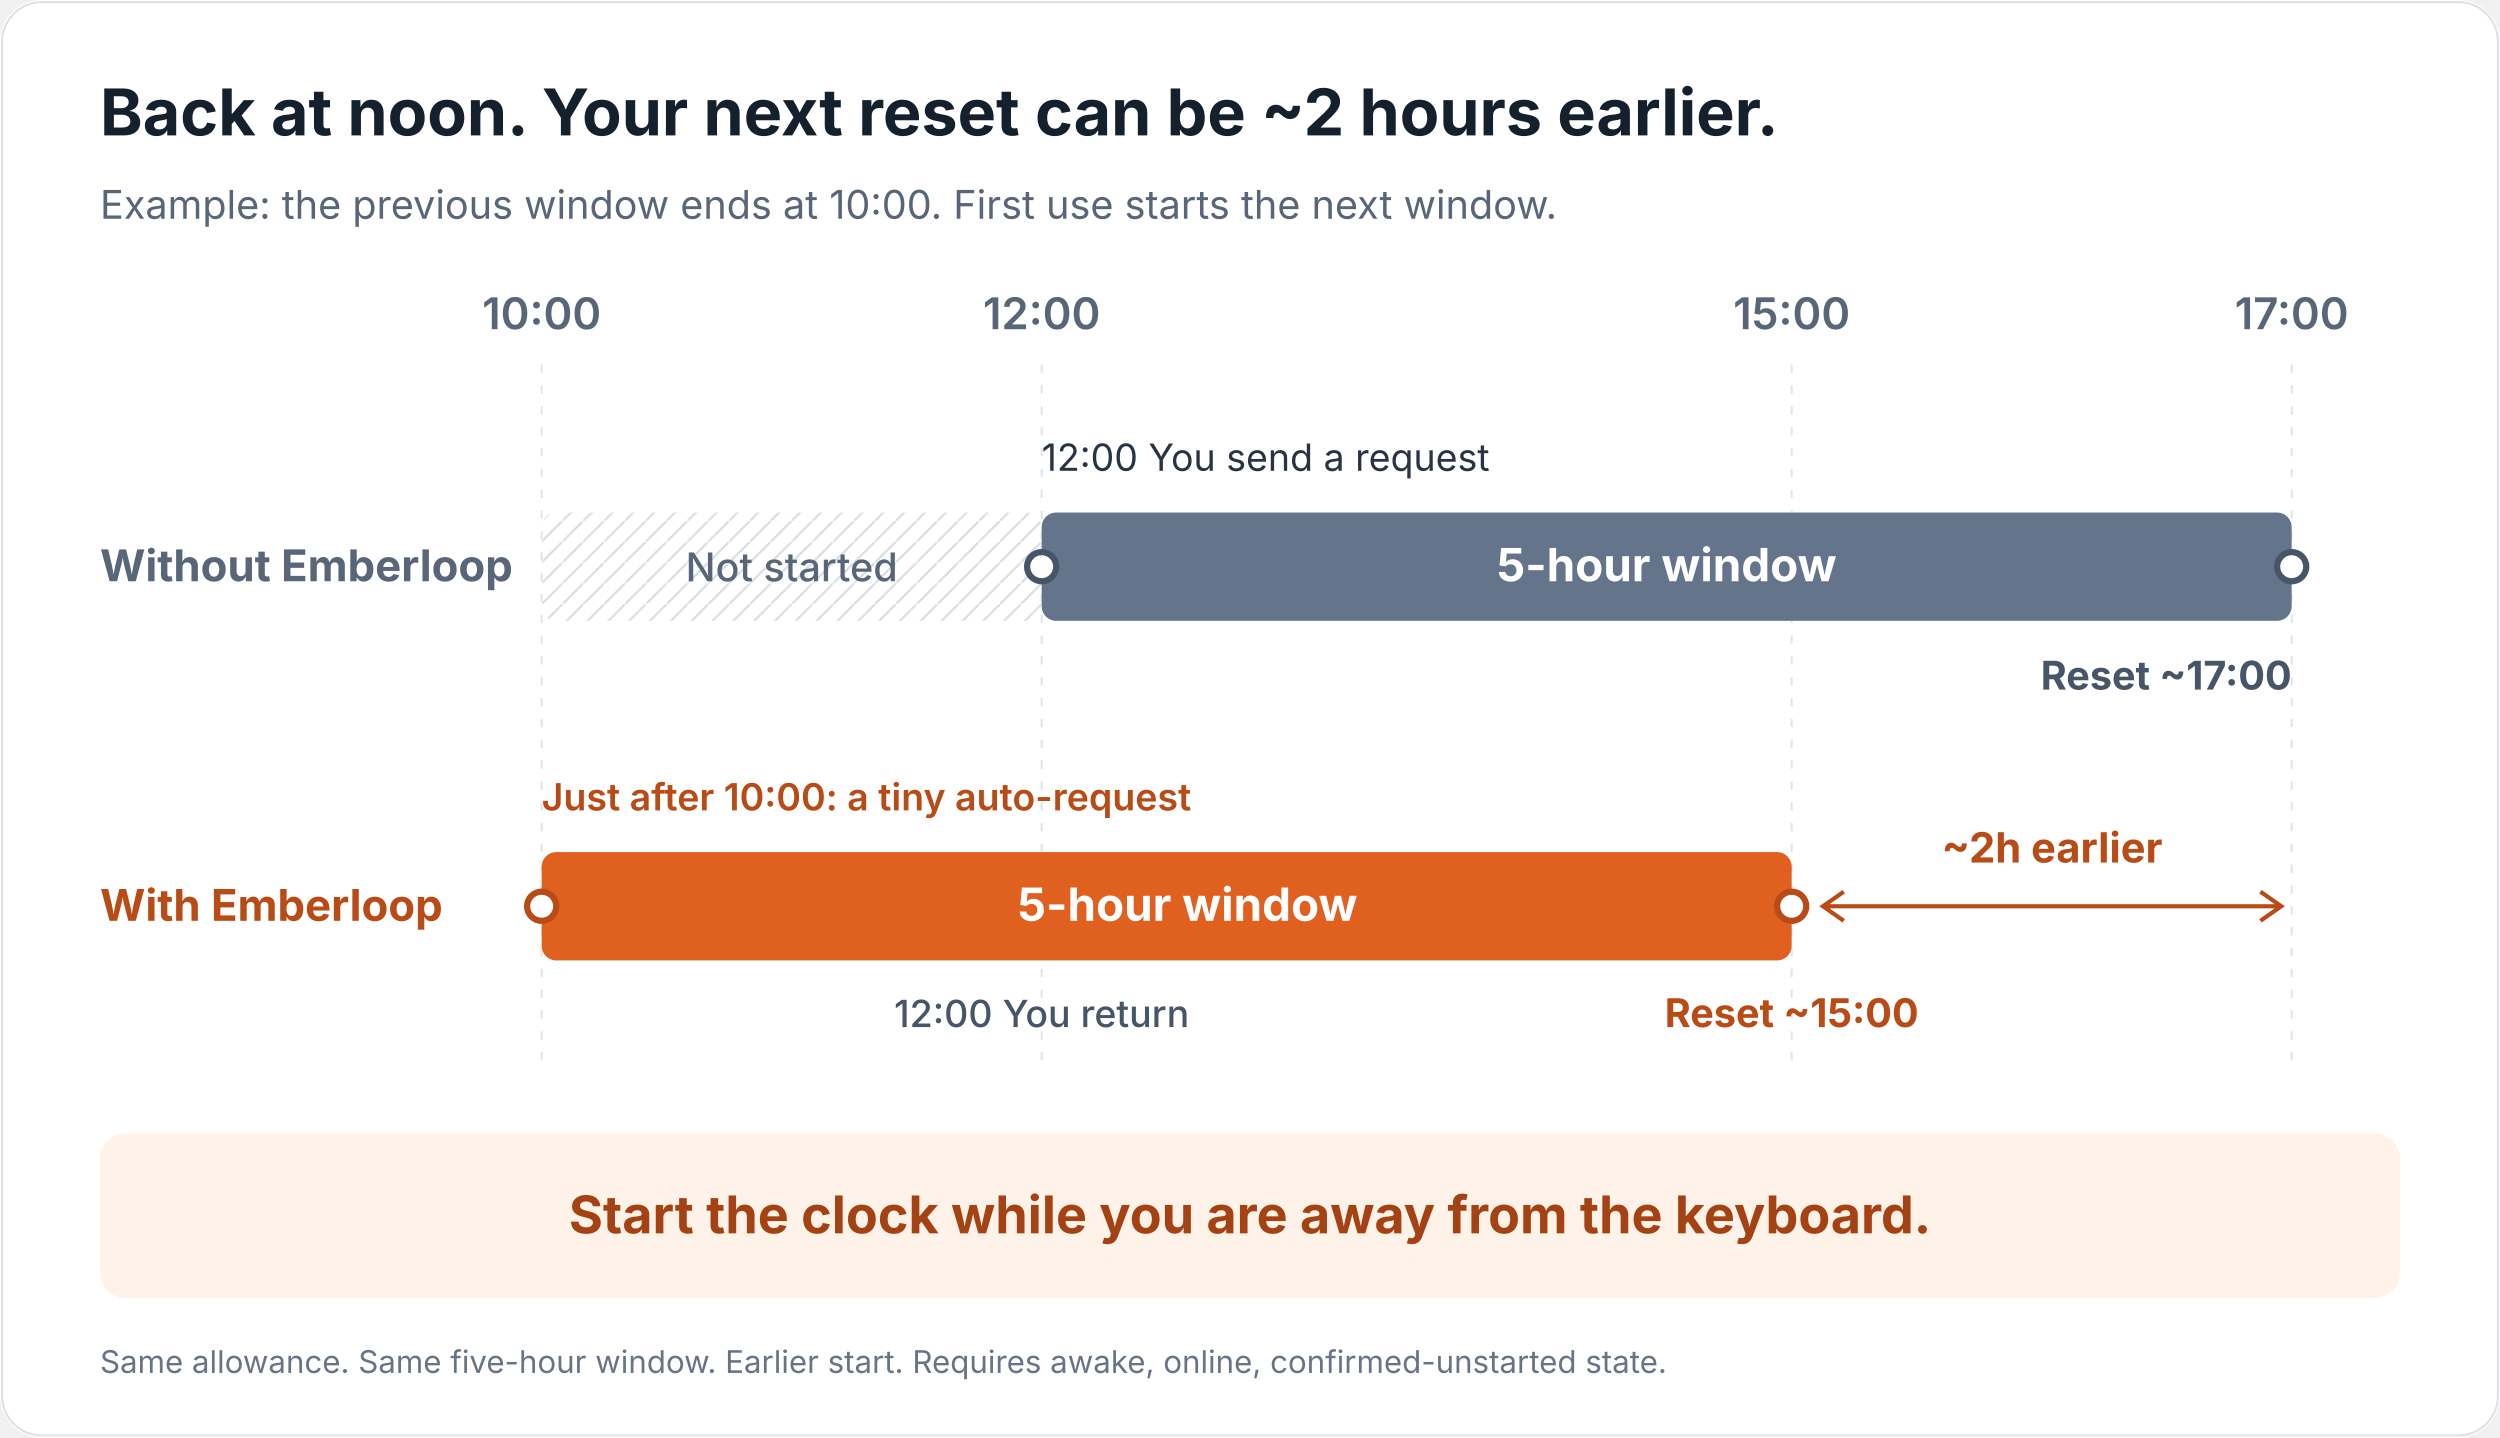
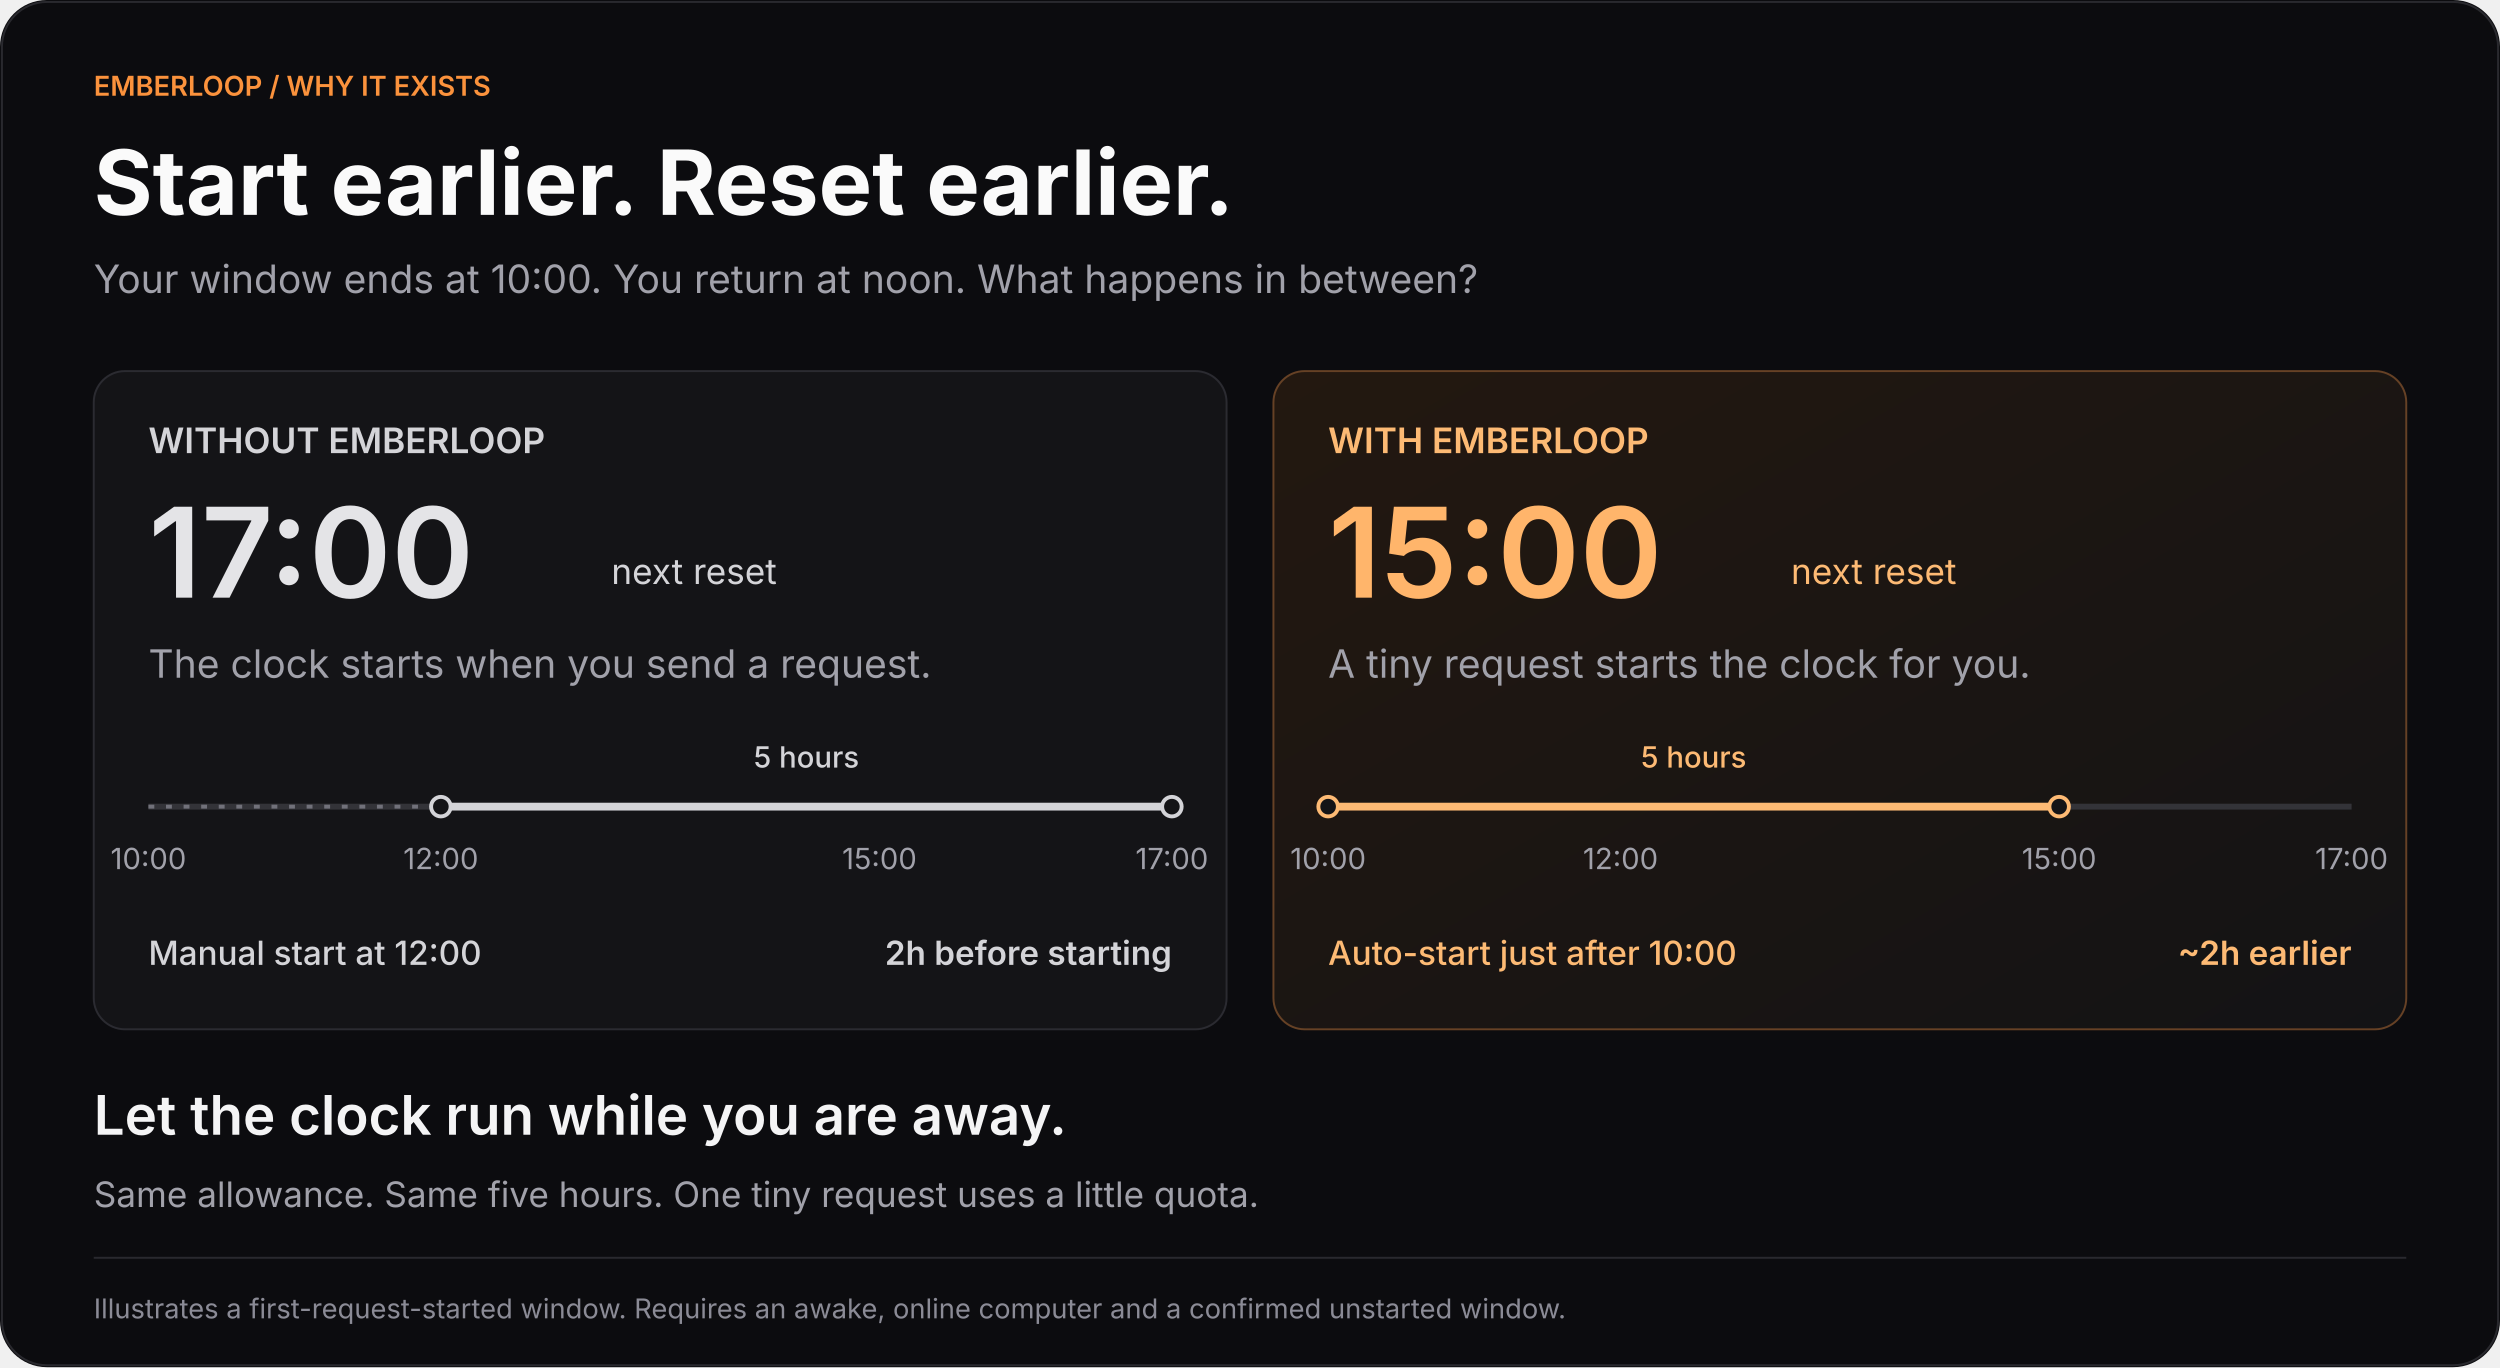
- <svg xmlns="http://www.w3.org/2000/svg" width="1200" height="690" viewBox="0 0 1200 690" role="img" aria-labelledby="title desc">
+ <svg xmlns="http://www.w3.org/2000/svg" width="1280" height="700" viewBox="0 0 1280 700" role="img" aria-labelledby="title desc">
  <defs>
-     <pattern id="hatch" width="10" height="10" patternUnits="userSpaceOnUse">
-       <path d="M0 10L10 0" stroke="#d7dce2" stroke-width="1" />
-     </pattern>
+     <linearGradient id="warm" x1="0" y1="0" x2="1" y2="1">
+       <stop stop-color="#231810" />
+       <stop offset="1" stop-color="#131315" />
+     </linearGradient>
+     <linearGradient id="ember">
+       <stop stop-color="#fb923c" />
+       <stop offset="1" stop-color="#fdba74" />
+     </linearGradient>
  </defs>
-   <rect width="1200" height="690" rx="20" fill="#fff" />
-   <rect x="1" y="1" width="1198" height="688" rx="19" fill="none" stroke="#dce1e7" />
+   <rect x="0" y="0" width="1280" height="700" rx="24" fill="#0c0c0f" stroke="none" />
+   <rect x="1" y="1" width="1278" height="698" rx="23" fill="none" stroke="#29292e" />
  <g font-family="-apple-system,BlinkMacSystemFont,Segoe UI,PingFang SC,Microsoft YaHei,sans-serif">
-     <text x="48" y="65" font-size="31" fill="#15202d" font-weight="700" text-anchor="start">Back at noon. Your next reset can be ~2 hours earlier.</text>
-     <text x="48" y="105" font-size="19" fill="#596678" font-weight="400" text-anchor="start">Example: the previous window ends at 10:00. First use starts the next window.</text>
-     <line x1="260" y1="175" x2="260" y2="515" stroke="#e0e5ea" stroke-dasharray="4 6" />
-     <text x="260" y="158" font-size="21" fill="#596678" font-weight="600" text-anchor="middle">10:00</text>
-     <line x1="500" y1="175" x2="500" y2="515" stroke="#e0e5ea" stroke-dasharray="4 6" />
-     <text x="500" y="158" font-size="21" fill="#596678" font-weight="600" text-anchor="middle">12:00</text>
-     <line x1="860" y1="175" x2="860" y2="515" stroke="#e0e5ea" stroke-dasharray="4 6" />
-     <text x="860" y="158" font-size="21" fill="#596678" font-weight="600" text-anchor="middle">15:00</text>
-     <line x1="1100" y1="175" x2="1100" y2="515" stroke="#e0e5ea" stroke-dasharray="4 6" />
-     <text x="1100" y="158" font-size="21" fill="#596678" font-weight="600" text-anchor="middle">17:00</text>
-     <text x="48" y="279" font-size="21" fill="#596678" font-weight="650" text-anchor="start">Without Emberloop</text>
-     <rect x="260" y="246" width="240" height="52" rx="7" fill="url(#hatch)" />
-     <rect x="500" y="246" width="600" height="52" rx="7" fill="#64748b" />
-     <text x="380" y="279" font-size="19" fill="#596678" font-weight="500" text-anchor="middle">Not started</text>
-     <text x="800" y="279" font-size="22" fill="#fff" font-weight="650" text-anchor="middle">5-hour window</text>
-     <text x="500" y="226" font-size="18" fill="#283344" font-weight="400" text-anchor="start">12:00  You send a request</text>
-     <text x="1100" y="331" font-size="19" fill="#475569" font-weight="650" text-anchor="end">Reset ~17:00</text>
-     <circle cx="500" cy="272" r="7" fill="#fff" stroke="#475569" stroke-width="3" />
-     <circle cx="1100" cy="272" r="7" fill="#fff" stroke="#475569" stroke-width="3" />
-     <text x="48" y="442" font-size="21" fill="#b84b16" font-weight="700" text-anchor="start">With Emberloop</text>
-     <rect x="260" y="409" width="600" height="52" rx="7" fill="#df601f" />
-     <text x="260" y="389" font-size="18" fill="#b84b16" font-weight="600" text-anchor="start">Just after 10:00: a tiny auto-request</text>
-     <text x="570" y="442" font-size="22" fill="#fff" font-weight="650" text-anchor="middle">5-hour window</text>
-     <circle cx="260" cy="435" r="7" fill="#fff" stroke="#b84b16" stroke-width="3" />
-     <circle cx="860" cy="435" r="7" fill="#fff" stroke="#b84b16" stroke-width="3" />
-     <text x="500" y="493" font-size="18" fill="#475569" font-weight="500" text-anchor="middle">12:00  You return</text>
-     <text x="860" y="493" font-size="19" fill="#b84b16" font-weight="700" text-anchor="middle">Reset ~15:00</text>
-     <path d="M875 435H1095M885 428L875 435L885 442M1085 428L1095 435L1085 442" fill="none" stroke="#b84b16" stroke-width="2" />
-     <text x="985" y="414" font-size="20" fill="#b84b16" font-weight="700" text-anchor="middle">~2h earlier</text>
-     <rect x="48" y="544" width="1104" height="79" rx="12" fill="#fff3e9" />
-     <text x="600" y="592" font-size="25" fill="#a44214" font-weight="700" text-anchor="middle">Start the clock while you are away from the keyboard.</text>
-     <text x="48" y="659" font-size="15" fill="#687485" font-weight="400" text-anchor="start">Same allowance. Same five-hour window. Earlier start. Requires awake, online, confirmed-unstarted state.</text>
+     <text x="48" y="49" font-size="14" fill="#fb923c" font-weight="600" text-anchor="start">EMBERLOOP  /  WHY IT EXISTS</text>
+     <text x="48" y="110" font-size="46" fill="#fafafa" font-weight="650" text-anchor="start">Start earlier. Reset earlier.</text>
+     <text x="48" y="150" font-size="20" fill="#a1a1aa" font-weight="400" text-anchor="start">Your window ends at 10:00. You return at noon. What happens in between?</text>
+     <rect x="48" y="190" width="580" height="337" rx="16" fill="#141417" stroke="#2b2b31" />
+     <text x="76" y="232" font-size="18" fill="#d4d4d8" font-weight="600" text-anchor="start">WITHOUT EMBERLOOP</text>
+     <text x="76" y="306" font-size="64" fill="#e4e4e7" font-weight="600" text-anchor="start">17:00</text>
+     <text x="313" y="299" font-size="18" fill="#d4d4d8" font-weight="400" text-anchor="start">next reset</text>
+     <text x="76" y="347" font-size="20" fill="#a1a1aa" font-weight="400" text-anchor="start">The clock starts when you send a request.</text>
+     <path d="M76 413H600" stroke="#333338" stroke-width="3" />
+     <path d="M225.714 413H600" stroke="#d4d4d8" stroke-width="4" stroke-linecap="round" />
+     <path d="M76 413H225.714" stroke="#71717a" stroke-width="2" stroke-dasharray="3 6" />
+     <circle cx="225.714" cy="413" r="5" fill="#141417" stroke="#d4d4d8" stroke-width="2" />
+     <circle cx="600" cy="413" r="5" fill="#141417" stroke="#d4d4d8" stroke-width="2" />
+     <text x="412.857" y="393" font-size="15" fill="#d4d4d8" font-weight="500" text-anchor="middle">5 hours</text>
+     <text x="76.0" y="445" font-size="15" fill="#a1a1aa" font-weight="400" text-anchor="middle">10:00</text>
+     <text x="225.714" y="445" font-size="15" fill="#a1a1aa" font-weight="400" text-anchor="middle">12:00</text>
+     <text x="450.286" y="445" font-size="15" fill="#a1a1aa" font-weight="400" text-anchor="middle">15:00</text>
+     <text x="600.0" y="445" font-size="15" fill="#a1a1aa" font-weight="400" text-anchor="middle">17:00</text>
+     <text x="76" y="494" font-size="17" fill="#d4d4d8" font-weight="500" text-anchor="start">Manual start at 12:00</text>
+     <text x="600" y="494" font-size="17" fill="#d4d4d8" font-weight="600" text-anchor="end">2h before starting</text>
+     <rect x="652" y="190" width="580" height="337" rx="16" fill="url(#warm)" stroke="#664125" />
+     <text x="680" y="232" font-size="18" fill="#fdba74" font-weight="600" text-anchor="start">WITH EMBERLOOP</text>
+     <text x="680" y="306" font-size="64" fill="#ffb56b" font-weight="600" text-anchor="start">15:00</text>
+     <text x="917" y="299" font-size="18" fill="#fdba74" font-weight="400" text-anchor="start">next reset</text>
+     <text x="680" y="347" font-size="20" fill="#a1a1aa" font-weight="400" text-anchor="start">A tiny request starts the clock for you.</text>
+     <path d="M680 413H1204" stroke="#333338" stroke-width="3" />
+     <path d="M680 413H1054.286" stroke="#fdba74" stroke-width="4" stroke-linecap="round" />
+     <circle cx="680" cy="413" r="5" fill="#141417" stroke="#fdba74" stroke-width="2" />
+     <circle cx="1054.286" cy="413" r="5" fill="#141417" stroke="#fdba74" stroke-width="2" />
+     <text x="867.143" y="393" font-size="15" fill="#fdba74" font-weight="500" text-anchor="middle">5 hours</text>
+     <text x="680.0" y="445" font-size="15" fill="#a1a1aa" font-weight="400" text-anchor="middle">10:00</text>
+     <text x="829.714" y="445" font-size="15" fill="#a1a1aa" font-weight="400" text-anchor="middle">12:00</text>
+     <text x="1054.286" y="445" font-size="15" fill="#a1a1aa" font-weight="400" text-anchor="middle">15:00</text>
+     <text x="1204.0" y="445" font-size="15" fill="#a1a1aa" font-weight="400" text-anchor="middle">17:00</text>
+     <text x="680" y="494" font-size="17" fill="#fdba74" font-weight="500" text-anchor="start">Auto-start just after 10:00</text>
+     <text x="1204" y="494" font-size="17" fill="#fdba74" font-weight="600" text-anchor="end">~2h earlier</text>
+     <text x="48" y="581" font-size="28" fill="#f4f4f5" font-weight="600" text-anchor="start">Let the clock run while you are away.</text>
+     <text x="48" y="618" font-size="18" fill="#a1a1aa" font-weight="400" text-anchor="start">Same allowance. Same five hours. One tiny request uses a little quota.</text>
+     <path d="M48 644H1232" stroke="#29292e" />
+     <text x="48" y="675" font-size="14" fill="#8b8b96" font-weight="400" text-anchor="start">Illustrates a first-request-started window. Requires an awake, online computer and a confirmed unstarted window.</text>
  </g>
</svg>
